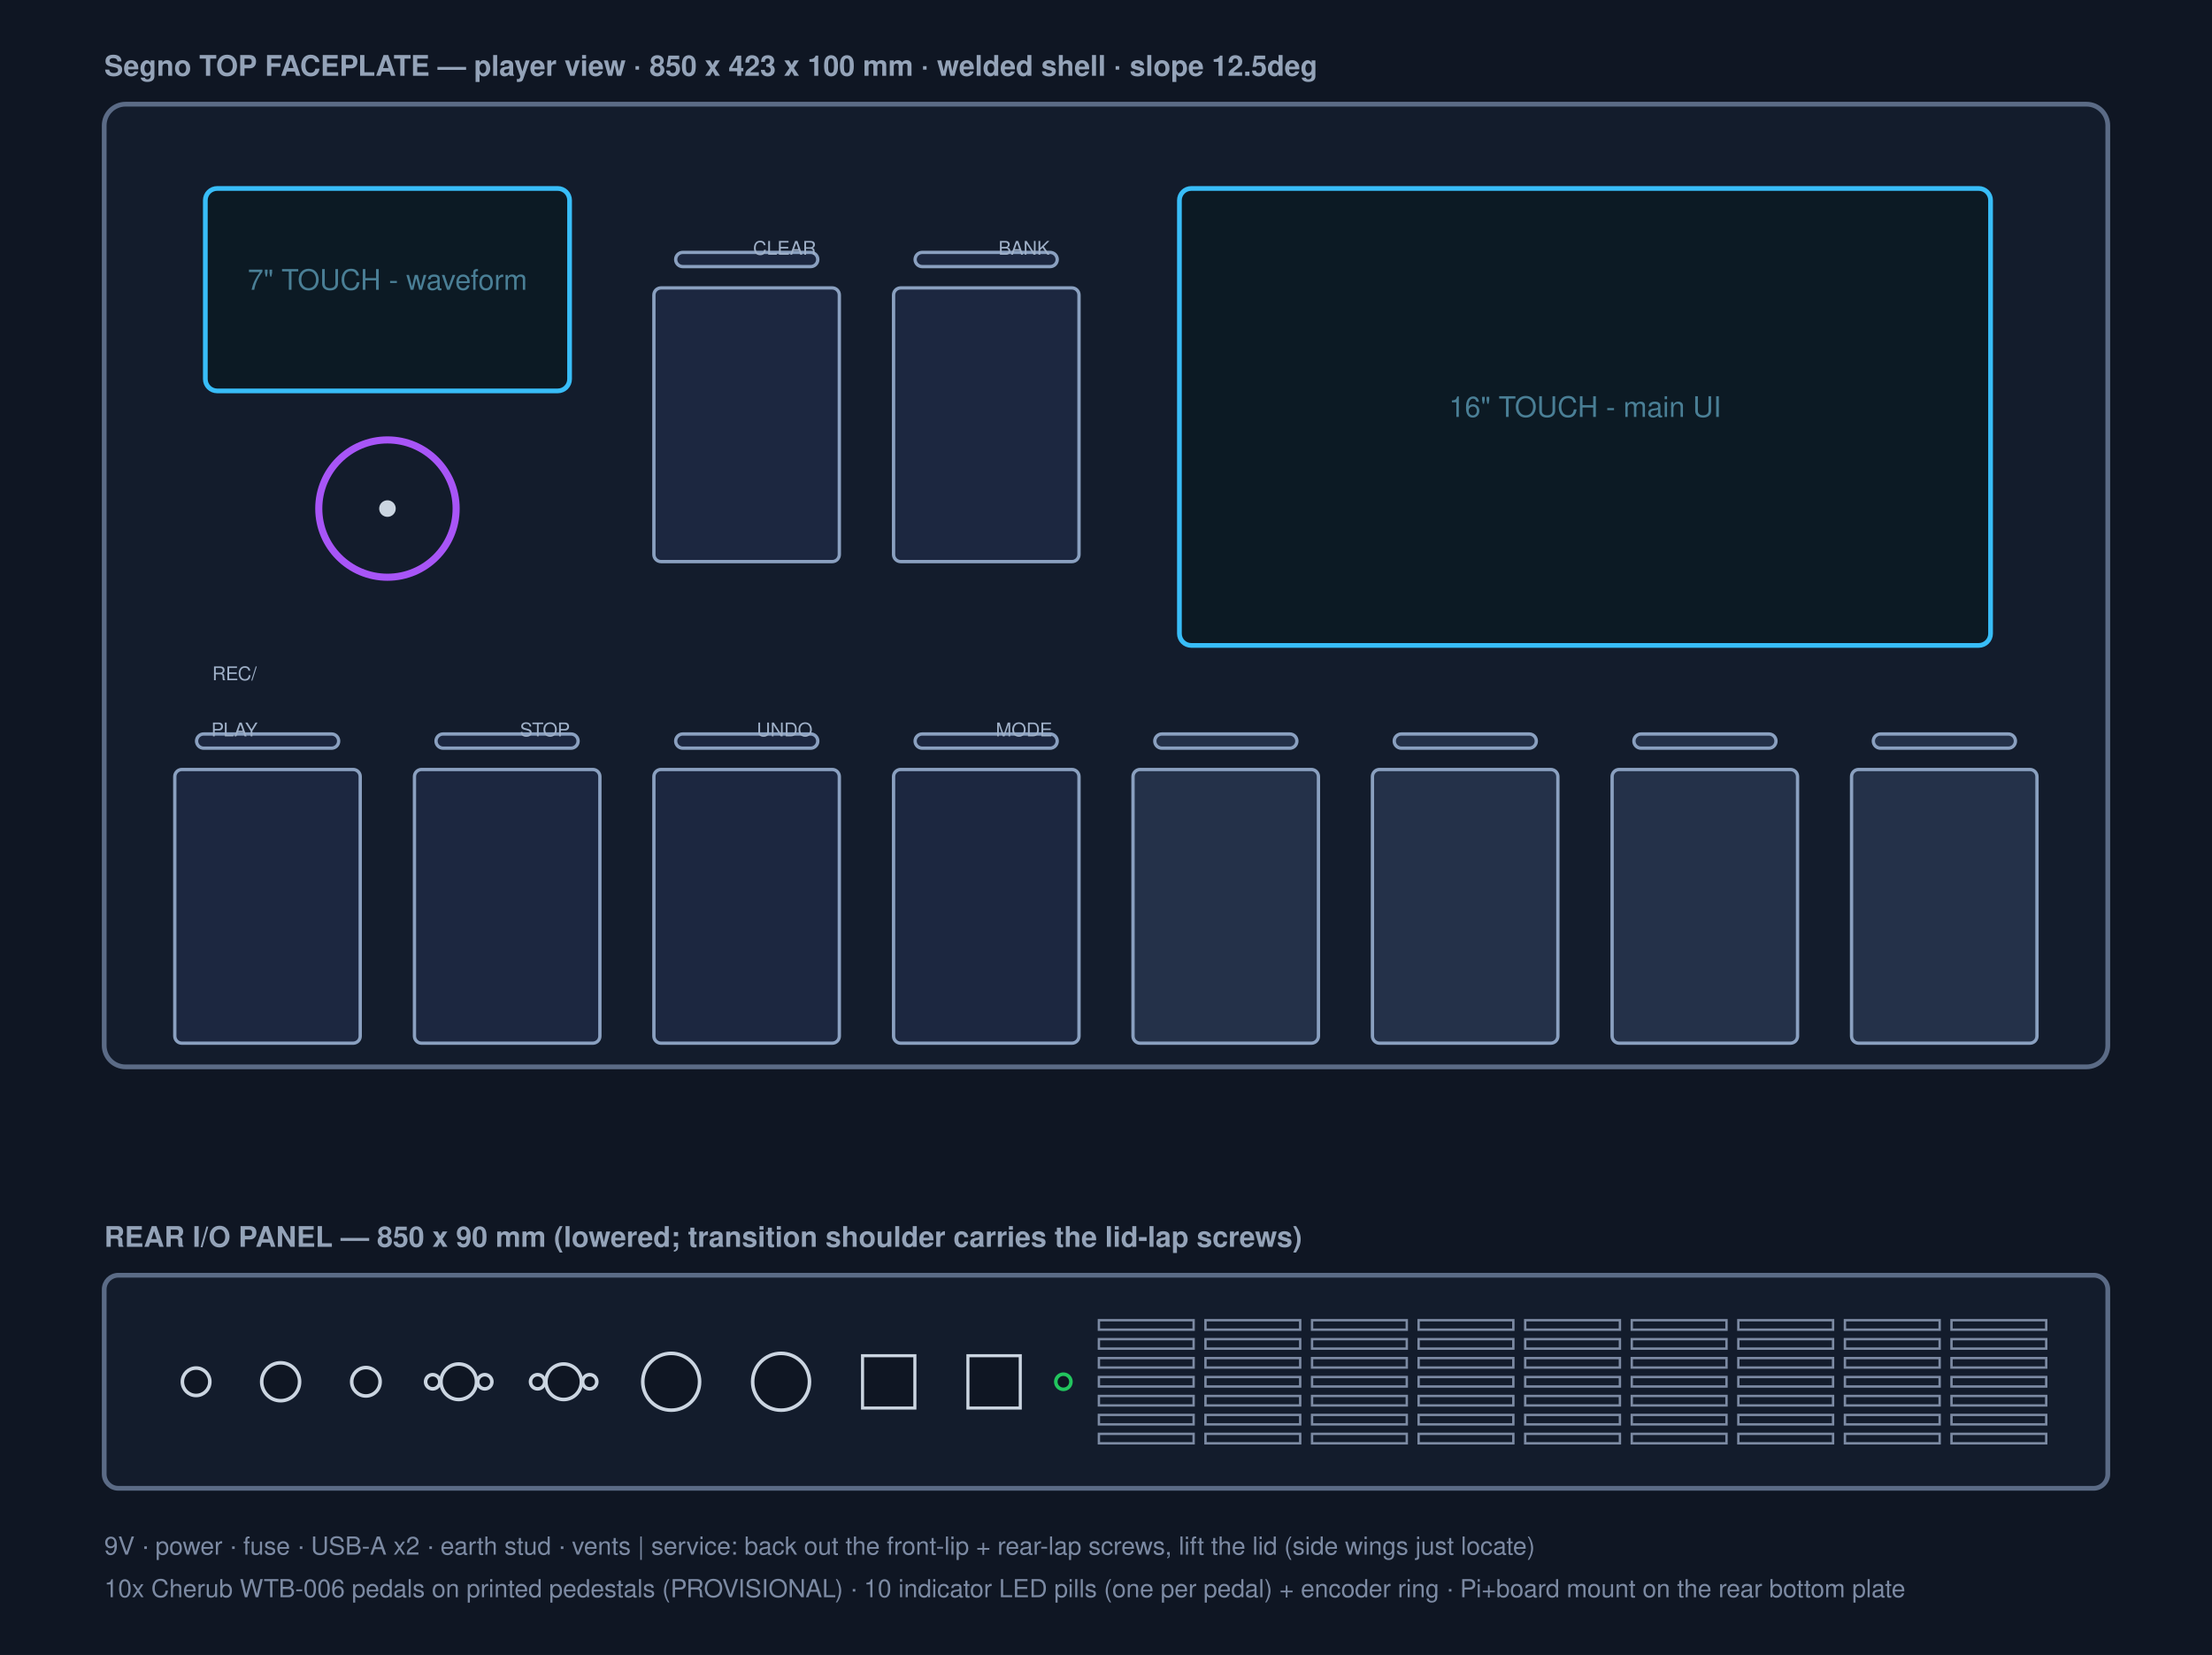
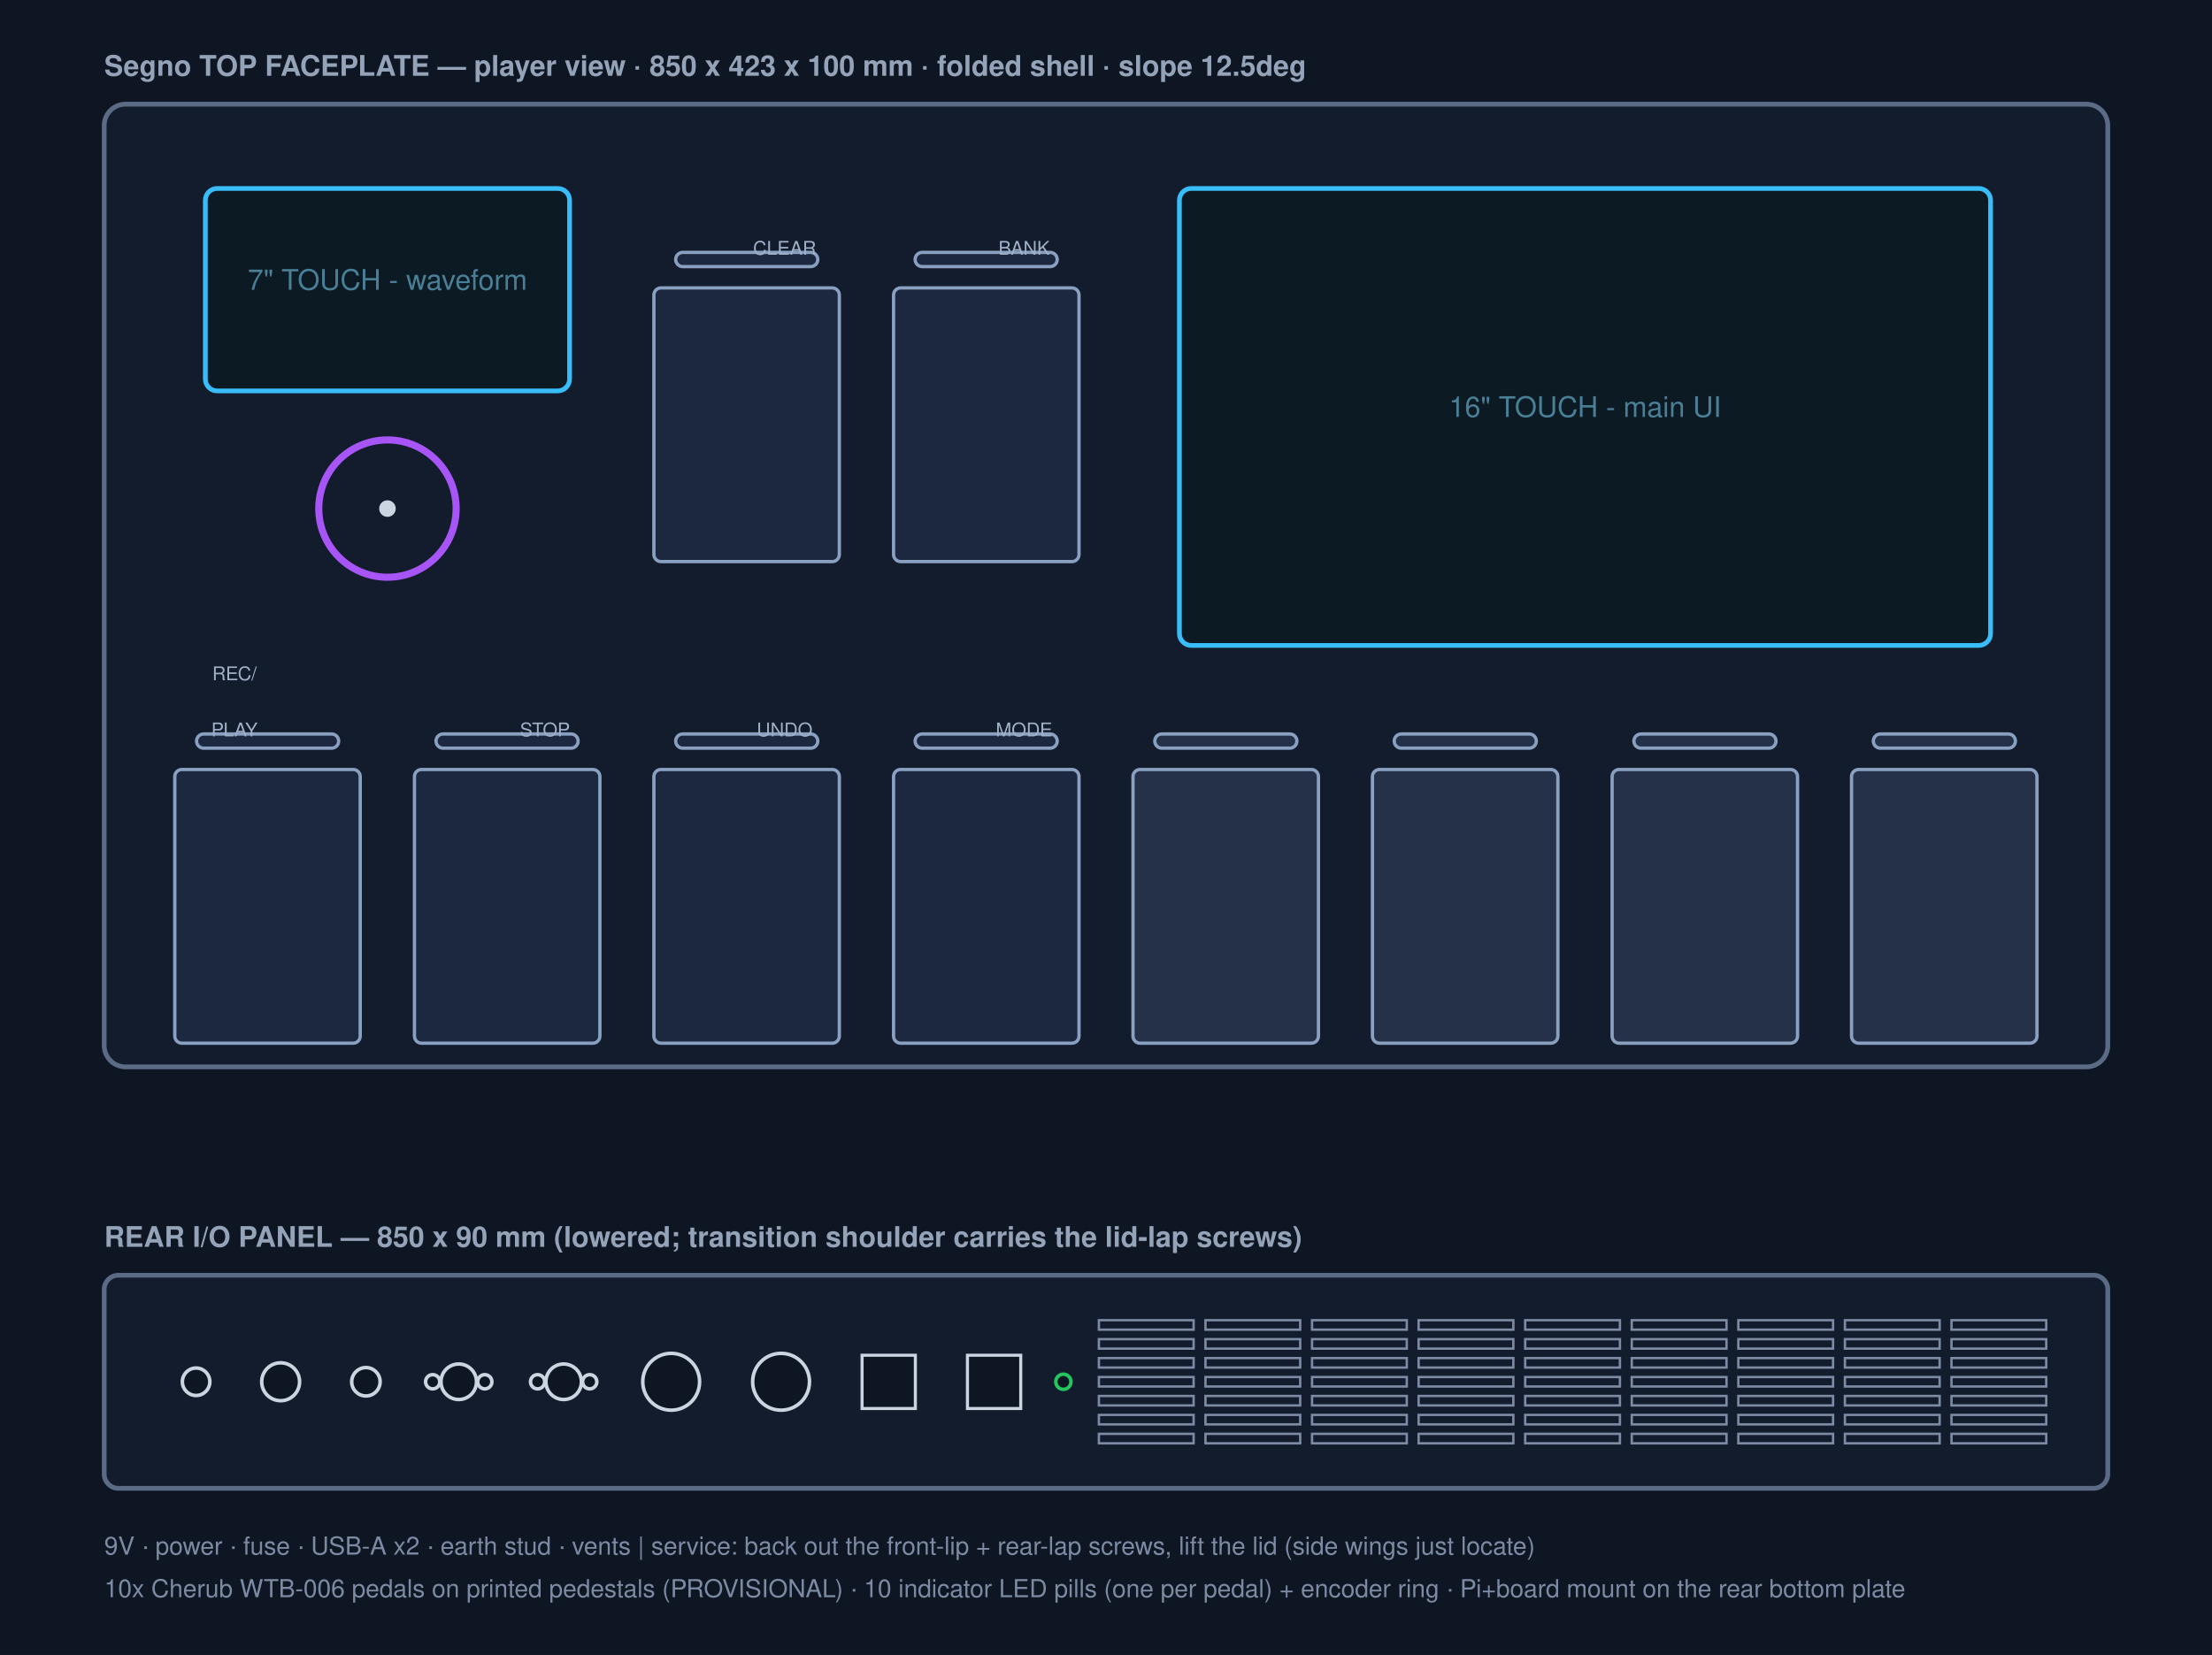
<svg xmlns="http://www.w3.org/2000/svg" viewBox="0 0 934 699" font-family="Helvetica,Arial,sans-serif">
  <rect width="934" height="699" fill="#0f1623" />
-   <text x="44" y="32" fill="#94a3b8" font-size="12" font-weight="600">Segno TOP FACEPLATE — player view · 850 x 423 x 100 mm · welded shell · slope 12.5deg</text>
+   <text x="44" y="32" fill="#94a3b8" font-size="12" font-weight="600">Segno TOP FACEPLATE — player view · 850 x 423 x 100 mm · folded shell · slope 12.5deg</text>
  <rect x="44" y="44" width="846.0" height="406.6" rx="9" fill="#131c2c" stroke="#5b6b86" stroke-width="2" />
  <rect x="73.8" y="325.0" width="78.3" height="115.6" rx="3" fill="#1c2740" stroke="#8aa0c0" stroke-width="1.4" />
  <rect x="175.0" y="325.0" width="78.3" height="115.6" rx="3" fill="#1c2740" stroke="#8aa0c0" stroke-width="1.4" />
  <rect x="276.1" y="325.0" width="78.3" height="115.6" rx="3" fill="#1c2740" stroke="#8aa0c0" stroke-width="1.4" />
  <rect x="377.3" y="325.0" width="78.3" height="115.6" rx="3" fill="#1c2740" stroke="#8aa0c0" stroke-width="1.4" />
  <rect x="478.4" y="325.0" width="78.3" height="115.6" rx="3" fill="#243149" stroke="#8aa0c0" stroke-width="1.4" />
  <rect x="579.5" y="325.0" width="78.3" height="115.6" rx="3" fill="#243149" stroke="#8aa0c0" stroke-width="1.4" />
  <rect x="680.7" y="325.0" width="78.3" height="115.6" rx="3" fill="#243149" stroke="#8aa0c0" stroke-width="1.4" />
  <rect x="781.8" y="325.0" width="78.3" height="115.6" rx="3" fill="#243149" stroke="#8aa0c0" stroke-width="1.4" />
  <rect x="276.1" y="121.6" width="78.3" height="115.6" rx="3" fill="#1c2740" stroke="#8aa0c0" stroke-width="1.4" />
  <rect x="377.3" y="121.6" width="78.3" height="115.6" rx="3" fill="#1c2740" stroke="#8aa0c0" stroke-width="1.4" />
  <rect x="83.0" y="310.0" width="60.0" height="6.0" rx="3" fill="#1c2740" stroke="#8aa0c0" stroke-width="1.4" />
  <rect x="184.1" y="310.0" width="60.0" height="6.0" rx="3" fill="#1c2740" stroke="#8aa0c0" stroke-width="1.4" />
  <rect x="285.3" y="310.0" width="60.0" height="6.0" rx="3" fill="#1c2740" stroke="#8aa0c0" stroke-width="1.4" />
  <rect x="386.4" y="310.0" width="60.0" height="6.0" rx="3" fill="#1c2740" stroke="#8aa0c0" stroke-width="1.4" />
  <rect x="487.6" y="310.0" width="60.0" height="6.0" rx="3" fill="#243149" stroke="#8aa0c0" stroke-width="1.4" />
  <rect x="588.7" y="310.0" width="60.0" height="6.0" rx="3" fill="#243149" stroke="#8aa0c0" stroke-width="1.4" />
  <rect x="689.9" y="310.0" width="60.0" height="6.0" rx="3" fill="#243149" stroke="#8aa0c0" stroke-width="1.4" />
  <rect x="791.0" y="310.0" width="60.0" height="6.0" rx="3" fill="#243149" stroke="#8aa0c0" stroke-width="1.4" />
  <rect x="285.3" y="106.6" width="60.0" height="6.0" rx="3" fill="#1c2740" stroke="#8aa0c0" stroke-width="1.4" />
  <rect x="386.4" y="106.6" width="60.0" height="6.0" rx="3" fill="#1c2740" stroke="#8aa0c0" stroke-width="1.4" />
  <rect x="86.7" y="79.6" width="153.8" height="85.5" rx="5" fill="#0c1a24" stroke="#38bdf8" stroke-width="2" />
  <text x="163.6" y="122.4" fill="#4a7f96" font-size="12" text-anchor="middle">7" TOUCH - waveform</text>
  <rect x="498.0" y="79.6" width="342.5" height="193.0" rx="5" fill="#0c1a24" stroke="#38bdf8" stroke-width="2" />
  <text x="669.3" y="176.1" fill="#4a7f96" font-size="12" text-anchor="middle">16" TOUCH - main UI</text>
  <circle cx="163.6" cy="214.8" r="29.0" fill="none" stroke="#a855f7" stroke-width="3" />
  <circle cx="163.6" cy="214.8" r="3.5" fill="#cbd5e1" />
  <text x="99.0" y="287.3" fill="#9fb0c8" font-size="8" text-anchor="middle">REC/</text>
  <text x="99.0" y="311.0" fill="#9fb0c8" font-size="8" text-anchor="middle">PLAY</text>
  <text x="230.1" y="311.0" fill="#9fb0c8" font-size="8" text-anchor="middle">STOP</text>
  <text x="331.3" y="311.0" fill="#9fb0c8" font-size="8" text-anchor="middle">UNDO</text>
  <text x="432.4" y="311.0" fill="#9fb0c8" font-size="8" text-anchor="middle">MODE</text>
  <text x="331.3" y="107.6" fill="#9fb0c8" font-size="8" text-anchor="middle">CLEAR</text>
  <text x="432.4" y="107.6" fill="#9fb0c8" font-size="8" text-anchor="middle">BANK</text>
  <text x="44" y="526.6" fill="#94a3b8" font-size="12" font-weight="600">REAR I/O PANEL — 850 x 90 mm (lowered; transition shoulder carries the lid-lap screws)</text>
  <rect x="44" y="538.6" width="846.0" height="90.0" rx="6" fill="#131c2c" stroke="#5b6b86" stroke-width="2" />
  <circle cx="82.8" cy="583.6" r="5.8" fill="#0f1623" stroke="#cbd5e1" stroke-width="1.5" />
  <circle cx="118.5" cy="583.6" r="8.0" fill="#0f1623" stroke="#cbd5e1" stroke-width="1.5" />
  <circle cx="154.5" cy="583.6" r="6.0" fill="#0f1623" stroke="#cbd5e1" stroke-width="1.5" />
  <circle cx="193.7" cy="583.6" r="7.5" fill="#0f1623" stroke="#cbd5e1" stroke-width="1.5" />
  <circle cx="182.7" cy="583.6" r="3.0" fill="#0f1623" stroke="#cbd5e1" stroke-width="1.5" />
  <circle cx="204.7" cy="583.6" r="3.0" fill="#0f1623" stroke="#cbd5e1" stroke-width="1.5" />
  <circle cx="238.0" cy="583.6" r="7.5" fill="#0f1623" stroke="#cbd5e1" stroke-width="1.5" />
  <circle cx="227.0" cy="583.6" r="3.0" fill="#0f1623" stroke="#cbd5e1" stroke-width="1.5" />
  <circle cx="249.0" cy="583.6" r="3.0" fill="#0f1623" stroke="#cbd5e1" stroke-width="1.5" />
  <circle cx="283.4" cy="583.6" r="12.0" fill="#0f1623" stroke="#cbd5e1" stroke-width="1.5" />
  <circle cx="329.8" cy="583.6" r="12.0" fill="#0f1623" stroke="#cbd5e1" stroke-width="1.5" />
-   <rect x="364.2" y="572.6" width="22.1" height="22.1" fill="#0f1623" stroke="#cbd5e1" stroke-width="1.3" />
-   <rect x="408.7" y="572.6" width="22.1" height="22.1" fill="#0f1623" stroke="#cbd5e1" stroke-width="1.3" />
+   <rect x="364.0" y="572.4" width="22.5" height="22.5" fill="#0f1623" stroke="#cbd5e1" stroke-width="1.3" />
+   <rect x="408.5" y="572.4" width="22.5" height="22.5" fill="#0f1623" stroke="#cbd5e1" stroke-width="1.3" />
  <circle cx="449.0" cy="583.6" r="3.2" fill="#0f1623" stroke="#22c55e" stroke-width="1.5" />
  <rect x="464.0" y="605.6" width="40.0" height="4.0" fill="none" stroke="#7c8aa3" stroke-width="1" />
  <rect x="509.0" y="605.6" width="40.0" height="4.0" fill="none" stroke="#7c8aa3" stroke-width="1" />
  <rect x="554.0" y="605.6" width="40.0" height="4.0" fill="none" stroke="#7c8aa3" stroke-width="1" />
  <rect x="599.0" y="605.6" width="40.0" height="4.0" fill="none" stroke="#7c8aa3" stroke-width="1" />
  <rect x="644.0" y="605.6" width="40.0" height="4.0" fill="none" stroke="#7c8aa3" stroke-width="1" />
  <rect x="689.0" y="605.6" width="40.0" height="4.0" fill="none" stroke="#7c8aa3" stroke-width="1" />
  <rect x="734.0" y="605.6" width="40.0" height="4.0" fill="none" stroke="#7c8aa3" stroke-width="1" />
  <rect x="779.0" y="605.6" width="40.0" height="4.0" fill="none" stroke="#7c8aa3" stroke-width="1" />
  <rect x="824.0" y="605.6" width="40.0" height="4.0" fill="none" stroke="#7c8aa3" stroke-width="1" />
  <rect x="464.0" y="597.6" width="40.0" height="4.0" fill="none" stroke="#7c8aa3" stroke-width="1" />
  <rect x="509.0" y="597.6" width="40.0" height="4.0" fill="none" stroke="#7c8aa3" stroke-width="1" />
  <rect x="554.0" y="597.6" width="40.0" height="4.0" fill="none" stroke="#7c8aa3" stroke-width="1" />
  <rect x="599.0" y="597.6" width="40.0" height="4.0" fill="none" stroke="#7c8aa3" stroke-width="1" />
  <rect x="644.0" y="597.6" width="40.0" height="4.0" fill="none" stroke="#7c8aa3" stroke-width="1" />
  <rect x="689.0" y="597.6" width="40.0" height="4.0" fill="none" stroke="#7c8aa3" stroke-width="1" />
  <rect x="734.0" y="597.6" width="40.0" height="4.0" fill="none" stroke="#7c8aa3" stroke-width="1" />
  <rect x="779.0" y="597.6" width="40.0" height="4.0" fill="none" stroke="#7c8aa3" stroke-width="1" />
  <rect x="824.0" y="597.6" width="40.0" height="4.0" fill="none" stroke="#7c8aa3" stroke-width="1" />
  <rect x="464.0" y="589.6" width="40.0" height="4.0" fill="none" stroke="#7c8aa3" stroke-width="1" />
  <rect x="509.0" y="589.6" width="40.0" height="4.0" fill="none" stroke="#7c8aa3" stroke-width="1" />
  <rect x="554.0" y="589.6" width="40.0" height="4.0" fill="none" stroke="#7c8aa3" stroke-width="1" />
  <rect x="599.0" y="589.6" width="40.0" height="4.0" fill="none" stroke="#7c8aa3" stroke-width="1" />
  <rect x="644.0" y="589.6" width="40.0" height="4.0" fill="none" stroke="#7c8aa3" stroke-width="1" />
  <rect x="689.0" y="589.6" width="40.0" height="4.0" fill="none" stroke="#7c8aa3" stroke-width="1" />
  <rect x="734.0" y="589.6" width="40.0" height="4.0" fill="none" stroke="#7c8aa3" stroke-width="1" />
  <rect x="779.0" y="589.6" width="40.0" height="4.0" fill="none" stroke="#7c8aa3" stroke-width="1" />
  <rect x="824.0" y="589.6" width="40.0" height="4.0" fill="none" stroke="#7c8aa3" stroke-width="1" />
  <rect x="464.0" y="581.6" width="40.0" height="4.0" fill="none" stroke="#7c8aa3" stroke-width="1" />
  <rect x="509.0" y="581.6" width="40.0" height="4.0" fill="none" stroke="#7c8aa3" stroke-width="1" />
  <rect x="554.0" y="581.6" width="40.0" height="4.0" fill="none" stroke="#7c8aa3" stroke-width="1" />
  <rect x="599.0" y="581.6" width="40.0" height="4.0" fill="none" stroke="#7c8aa3" stroke-width="1" />
  <rect x="644.0" y="581.6" width="40.0" height="4.0" fill="none" stroke="#7c8aa3" stroke-width="1" />
  <rect x="689.0" y="581.6" width="40.0" height="4.0" fill="none" stroke="#7c8aa3" stroke-width="1" />
  <rect x="734.0" y="581.6" width="40.0" height="4.0" fill="none" stroke="#7c8aa3" stroke-width="1" />
  <rect x="779.0" y="581.6" width="40.0" height="4.0" fill="none" stroke="#7c8aa3" stroke-width="1" />
  <rect x="824.0" y="581.6" width="40.0" height="4.0" fill="none" stroke="#7c8aa3" stroke-width="1" />
  <rect x="464.0" y="573.6" width="40.0" height="4.0" fill="none" stroke="#7c8aa3" stroke-width="1" />
  <rect x="509.0" y="573.6" width="40.0" height="4.0" fill="none" stroke="#7c8aa3" stroke-width="1" />
  <rect x="554.0" y="573.6" width="40.0" height="4.0" fill="none" stroke="#7c8aa3" stroke-width="1" />
  <rect x="599.0" y="573.6" width="40.0" height="4.0" fill="none" stroke="#7c8aa3" stroke-width="1" />
  <rect x="644.0" y="573.6" width="40.0" height="4.0" fill="none" stroke="#7c8aa3" stroke-width="1" />
  <rect x="689.0" y="573.6" width="40.0" height="4.0" fill="none" stroke="#7c8aa3" stroke-width="1" />
  <rect x="734.0" y="573.6" width="40.0" height="4.0" fill="none" stroke="#7c8aa3" stroke-width="1" />
  <rect x="779.0" y="573.6" width="40.0" height="4.0" fill="none" stroke="#7c8aa3" stroke-width="1" />
  <rect x="824.0" y="573.6" width="40.0" height="4.0" fill="none" stroke="#7c8aa3" stroke-width="1" />
  <rect x="464.0" y="565.6" width="40.0" height="4.0" fill="none" stroke="#7c8aa3" stroke-width="1" />
  <rect x="509.0" y="565.6" width="40.0" height="4.0" fill="none" stroke="#7c8aa3" stroke-width="1" />
  <rect x="554.0" y="565.6" width="40.0" height="4.0" fill="none" stroke="#7c8aa3" stroke-width="1" />
  <rect x="599.0" y="565.6" width="40.0" height="4.0" fill="none" stroke="#7c8aa3" stroke-width="1" />
  <rect x="644.0" y="565.6" width="40.0" height="4.0" fill="none" stroke="#7c8aa3" stroke-width="1" />
  <rect x="689.0" y="565.6" width="40.0" height="4.0" fill="none" stroke="#7c8aa3" stroke-width="1" />
  <rect x="734.0" y="565.6" width="40.0" height="4.0" fill="none" stroke="#7c8aa3" stroke-width="1" />
  <rect x="779.0" y="565.6" width="40.0" height="4.0" fill="none" stroke="#7c8aa3" stroke-width="1" />
  <rect x="824.0" y="565.6" width="40.0" height="4.0" fill="none" stroke="#7c8aa3" stroke-width="1" />
  <rect x="464.0" y="557.6" width="40.0" height="4.0" fill="none" stroke="#7c8aa3" stroke-width="1" />
  <rect x="509.0" y="557.6" width="40.0" height="4.0" fill="none" stroke="#7c8aa3" stroke-width="1" />
  <rect x="554.0" y="557.6" width="40.0" height="4.0" fill="none" stroke="#7c8aa3" stroke-width="1" />
  <rect x="599.0" y="557.6" width="40.0" height="4.0" fill="none" stroke="#7c8aa3" stroke-width="1" />
  <rect x="644.0" y="557.6" width="40.0" height="4.0" fill="none" stroke="#7c8aa3" stroke-width="1" />
  <rect x="689.0" y="557.6" width="40.0" height="4.0" fill="none" stroke="#7c8aa3" stroke-width="1" />
  <rect x="734.0" y="557.6" width="40.0" height="4.0" fill="none" stroke="#7c8aa3" stroke-width="1" />
  <rect x="779.0" y="557.6" width="40.0" height="4.0" fill="none" stroke="#7c8aa3" stroke-width="1" />
  <rect x="824.0" y="557.6" width="40.0" height="4.0" fill="none" stroke="#7c8aa3" stroke-width="1" />
  <text x="44" y="656.6" fill="#7c8aa3" font-size="10.5">9V · power · fuse · USB-A x2 · earth stud · vents   |   service: back out the front-lip + rear-lap screws, lift the lid (side wings just locate)</text>
  <text x="44" y="674.6" fill="#7c8aa3" font-size="10.5">10x Cherub WTB-006 pedals on printed pedestals (PROVISIONAL) · 10 indicator LED pills (one per pedal) + encoder ring · Pi+board mount on the rear bottom plate</text>
</svg>
